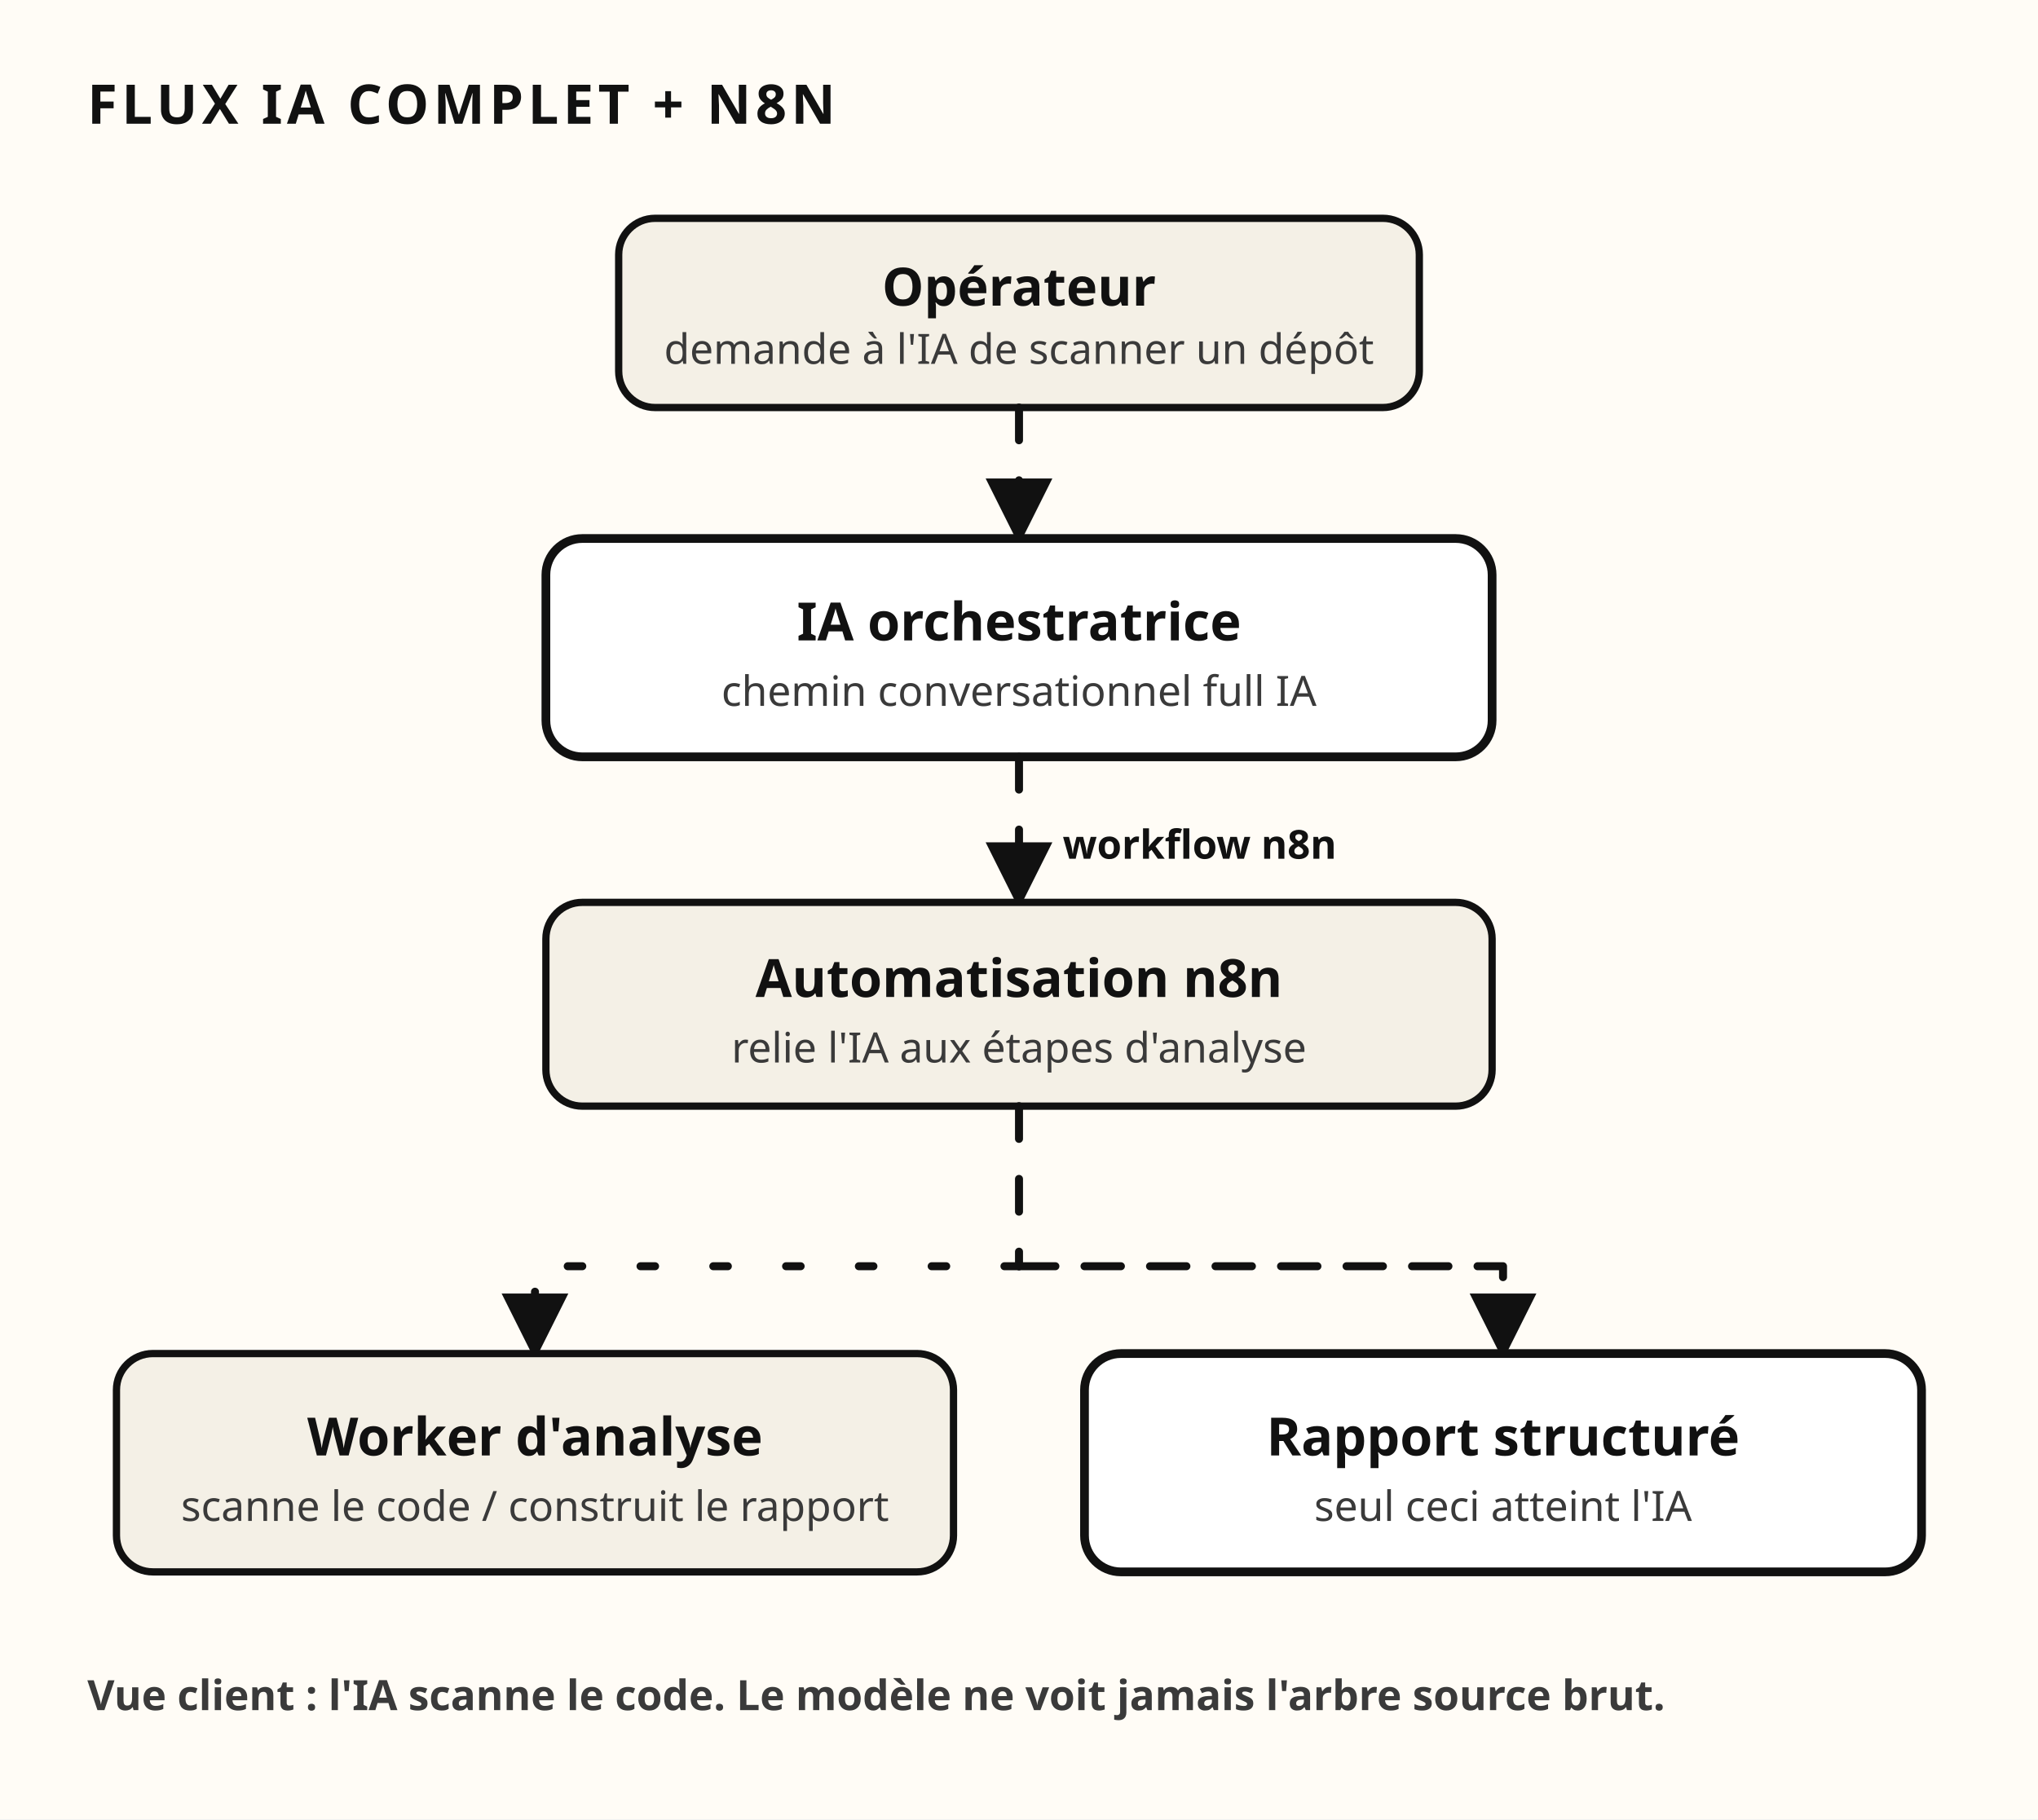
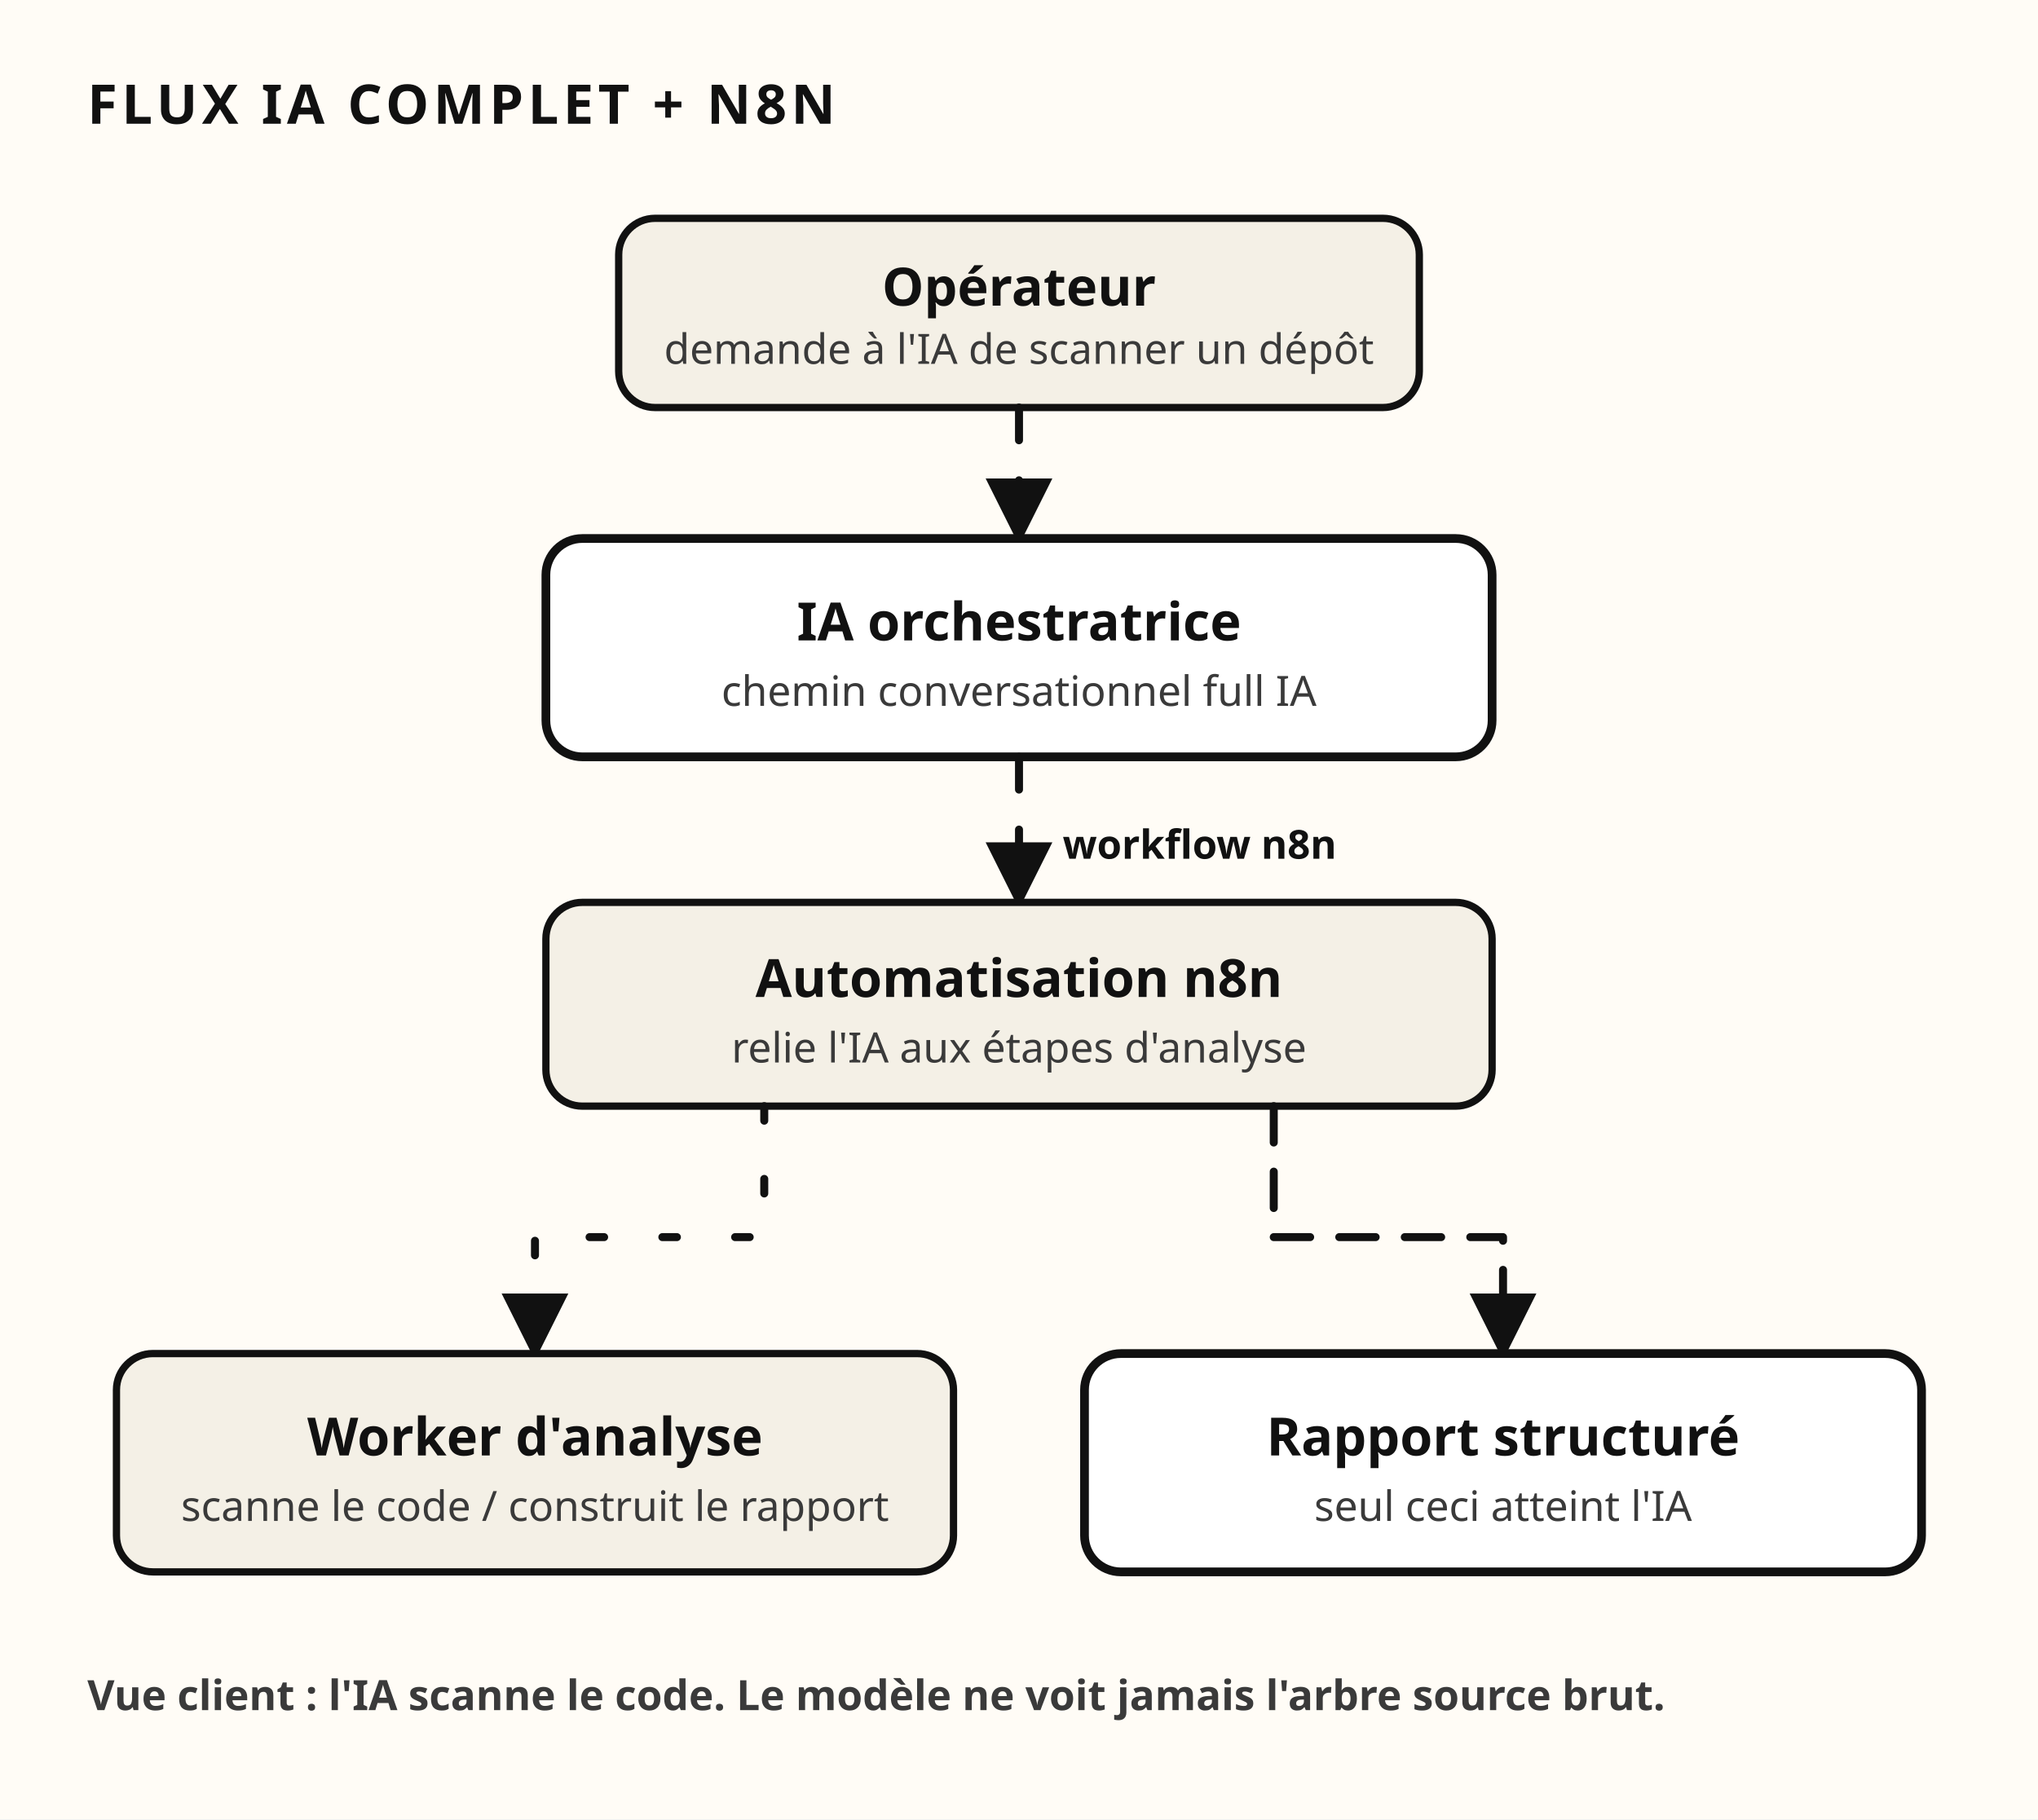
<svg xmlns="http://www.w3.org/2000/svg" viewBox="0 0 560 500" role="img" aria-labelledby="t d">
  <defs>
    <marker id="a" viewBox="0 0 12 12" refX="10" refY="6" markerWidth="10" markerHeight="10" orient="auto-start-reverse">
      <path d="M1 1 L11 6 L1 11 Z" fill="#111" />
    </marker>
    <style>
      .bg { fill:#fffcf6; }
      .b { fill:#f4f0e6; stroke:#111; stroke-width:2; }
      .hi { fill:#fff; stroke:#111; stroke-width:2.4; }
      .out { fill:none; stroke:#111; stroke-width:1.6; stroke-dasharray:6 5; }
      .plane { fill:none; stroke:#111; stroke-width:1.8; stroke-dasharray:7 5; }
      .cloud { fill:none; stroke:#111; stroke-width:1.6; stroke-dasharray:6 5; }
      .title { font-family:Segoe UI,system-ui,sans-serif; font-size:15px; font-weight:800; letter-spacing:0.08em; fill:#111; }
      .lab { font-family:Segoe UI,system-ui,sans-serif; font-size:14.5px; font-weight:800; fill:#111; }
      .sub { font-family:Segoe UI,system-ui,sans-serif; font-size:11.5px; font-weight:500; fill:#3a3a3a; }
      .cap { font-family:Segoe UI,system-ui,sans-serif; font-size:11px; font-weight:800; letter-spacing:0.12em; fill:#111; }
      .line {
        stroke:#111; stroke-width:2.2; fill:none; marker-end:url(#a);
        stroke-linecap:round; stroke-linejoin:round;
        stroke-dasharray:9 11;
        animation: flow 1.05s linear infinite;
      }
      .line.ingest {
        stroke-dasharray: 4 16;
        animation: flow 1.7s linear infinite;
      }
      .line.return {
        stroke-dasharray: 10 8;
        animation: flow 0.85s linear infinite;
      }
      .line.stem {
        marker-end: none;
        stroke-dasharray: 9 11;
        animation: flow 1.05s linear infinite;
      }
      .line.gate {
        stroke-dasharray: 5 7;
        animation: flow 1.2s linear infinite;
      }
      .hi.pulse {
        animation: node-pulse 2.6s ease-in-out infinite;
      }
      .lbl.flow-lbl {
        animation: lbl-pulse 2.2s ease-in-out infinite;
      }
      .chip { fill:#fff; stroke:#111; stroke-width:1.6; }
      .lbl { font-family:Segoe UI,system-ui,sans-serif; font-size:11px; font-weight:700; fill:#111; }
      .foot { font-family:Segoe UI,system-ui,sans-serif; font-size:11.5px; font-weight:600; fill:#3a3a3a; }
      @keyframes flow {
        to { stroke-dashoffset: -20; }
      }
      @keyframes node-pulse {
        0%, 100% { stroke-width: 2.4; }
        50% { stroke-width: 3.4; }
      }
      @keyframes lbl-pulse {
        0%, 100% { opacity: 0.55; }
        50% { opacity: 1; }
      }
      @media (prefers-reduced-motion: reduce) {
        .line, .line.ingest, .line.return, .line.stem, .line.gate, .hi.pulse, .lbl.flow-lbl { animation: none; }
        .line, .line.ingest, .line.return, .line.stem, .line.gate { stroke-dasharray: none; }
      }
    </style>
  </defs>
  <rect class="bg" width="560" height="500" />
  <text x="24" y="34" class="title">FLUX IA COMPLET + N8N</text>
  <rect class="b" x="170" y="60" width="220" height="52" rx="10" />
  <text x="280" y="84" text-anchor="middle" class="lab">Opérateur</text>
  <text x="280" y="100" text-anchor="middle" class="sub">demande à l'IA de scanner un dépôt</text>
  <line class="line" x1="280" y1="112" x2="280" y2="148" />
  <rect class="hi" x="150" y="148" width="260" height="60" rx="10" />
  <text x="280" y="176" text-anchor="middle" class="lab">IA orchestratrice</text>
  <text x="280" y="194" text-anchor="middle" class="sub">chemin conversationnel full IA</text>
  <line class="line" x1="280" y1="208" x2="280" y2="248" />
  <text x="292" y="236" class="lbl">workflow n8n</text>
  <rect class="b" x="150" y="248" width="260" height="56" rx="10" />
  <text x="280" y="274" text-anchor="middle" class="lab">Automatisation n8n</text>
  <text x="280" y="292" text-anchor="middle" class="sub">relie l'IA aux étapes d'analyse</text>
-   <line class="line stem" x1="280" y1="304" x2="280" y2="348" />
-   <path class="line ingest" d="M280 348 H147 V372" />
-   <path class="line return" d="M280 348 H413 V372" />
+   <path class="line ingest" d="M210 304 V340 H147 V372" />
+   <path class="line return" d="M350 304 V340 H413 V372" />
  <rect class="b" x="32" y="372" width="230" height="60" rx="10" />
  <text x="147" y="400" text-anchor="middle" class="lab">Worker d'analyse</text>
  <text x="147" y="418" text-anchor="middle" class="sub">scanne le code / construit le rapport</text>
  <rect class="hi pulse" x="298" y="372" width="230" height="60" rx="10" />
  <text x="413" y="400" text-anchor="middle" class="lab">Rapport structuré</text>
  <text x="413" y="418" text-anchor="middle" class="sub">seul ceci atteint l'IA</text>
  <text x="24" y="470" class="foot">Vue client : l'IA scanne le code. Le modèle ne voit jamais l'arbre source brut.</text>
</svg>
